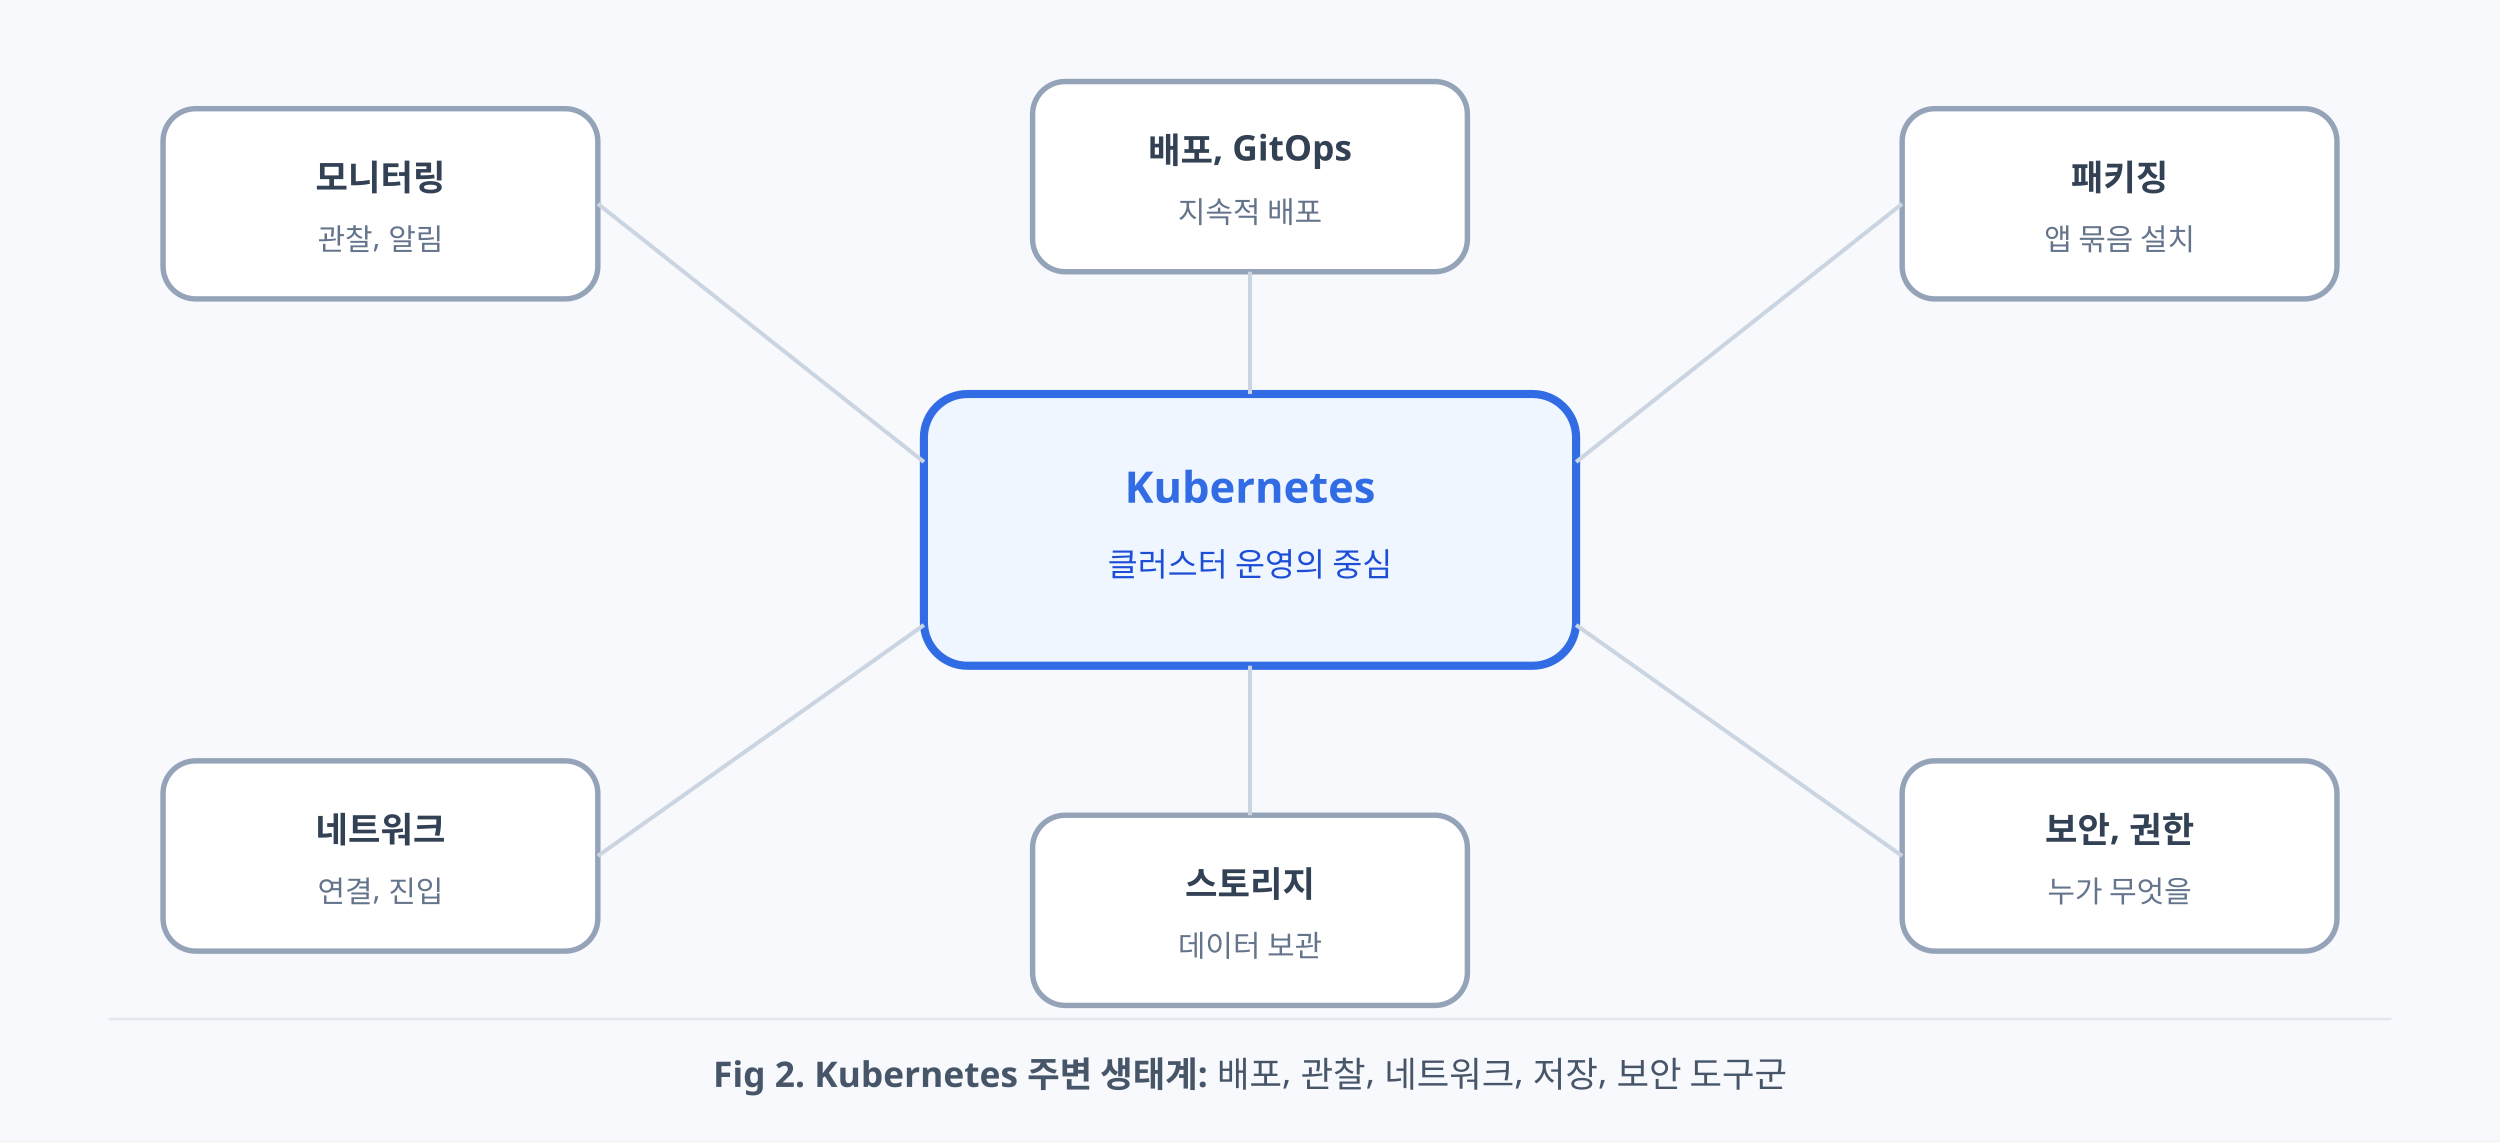
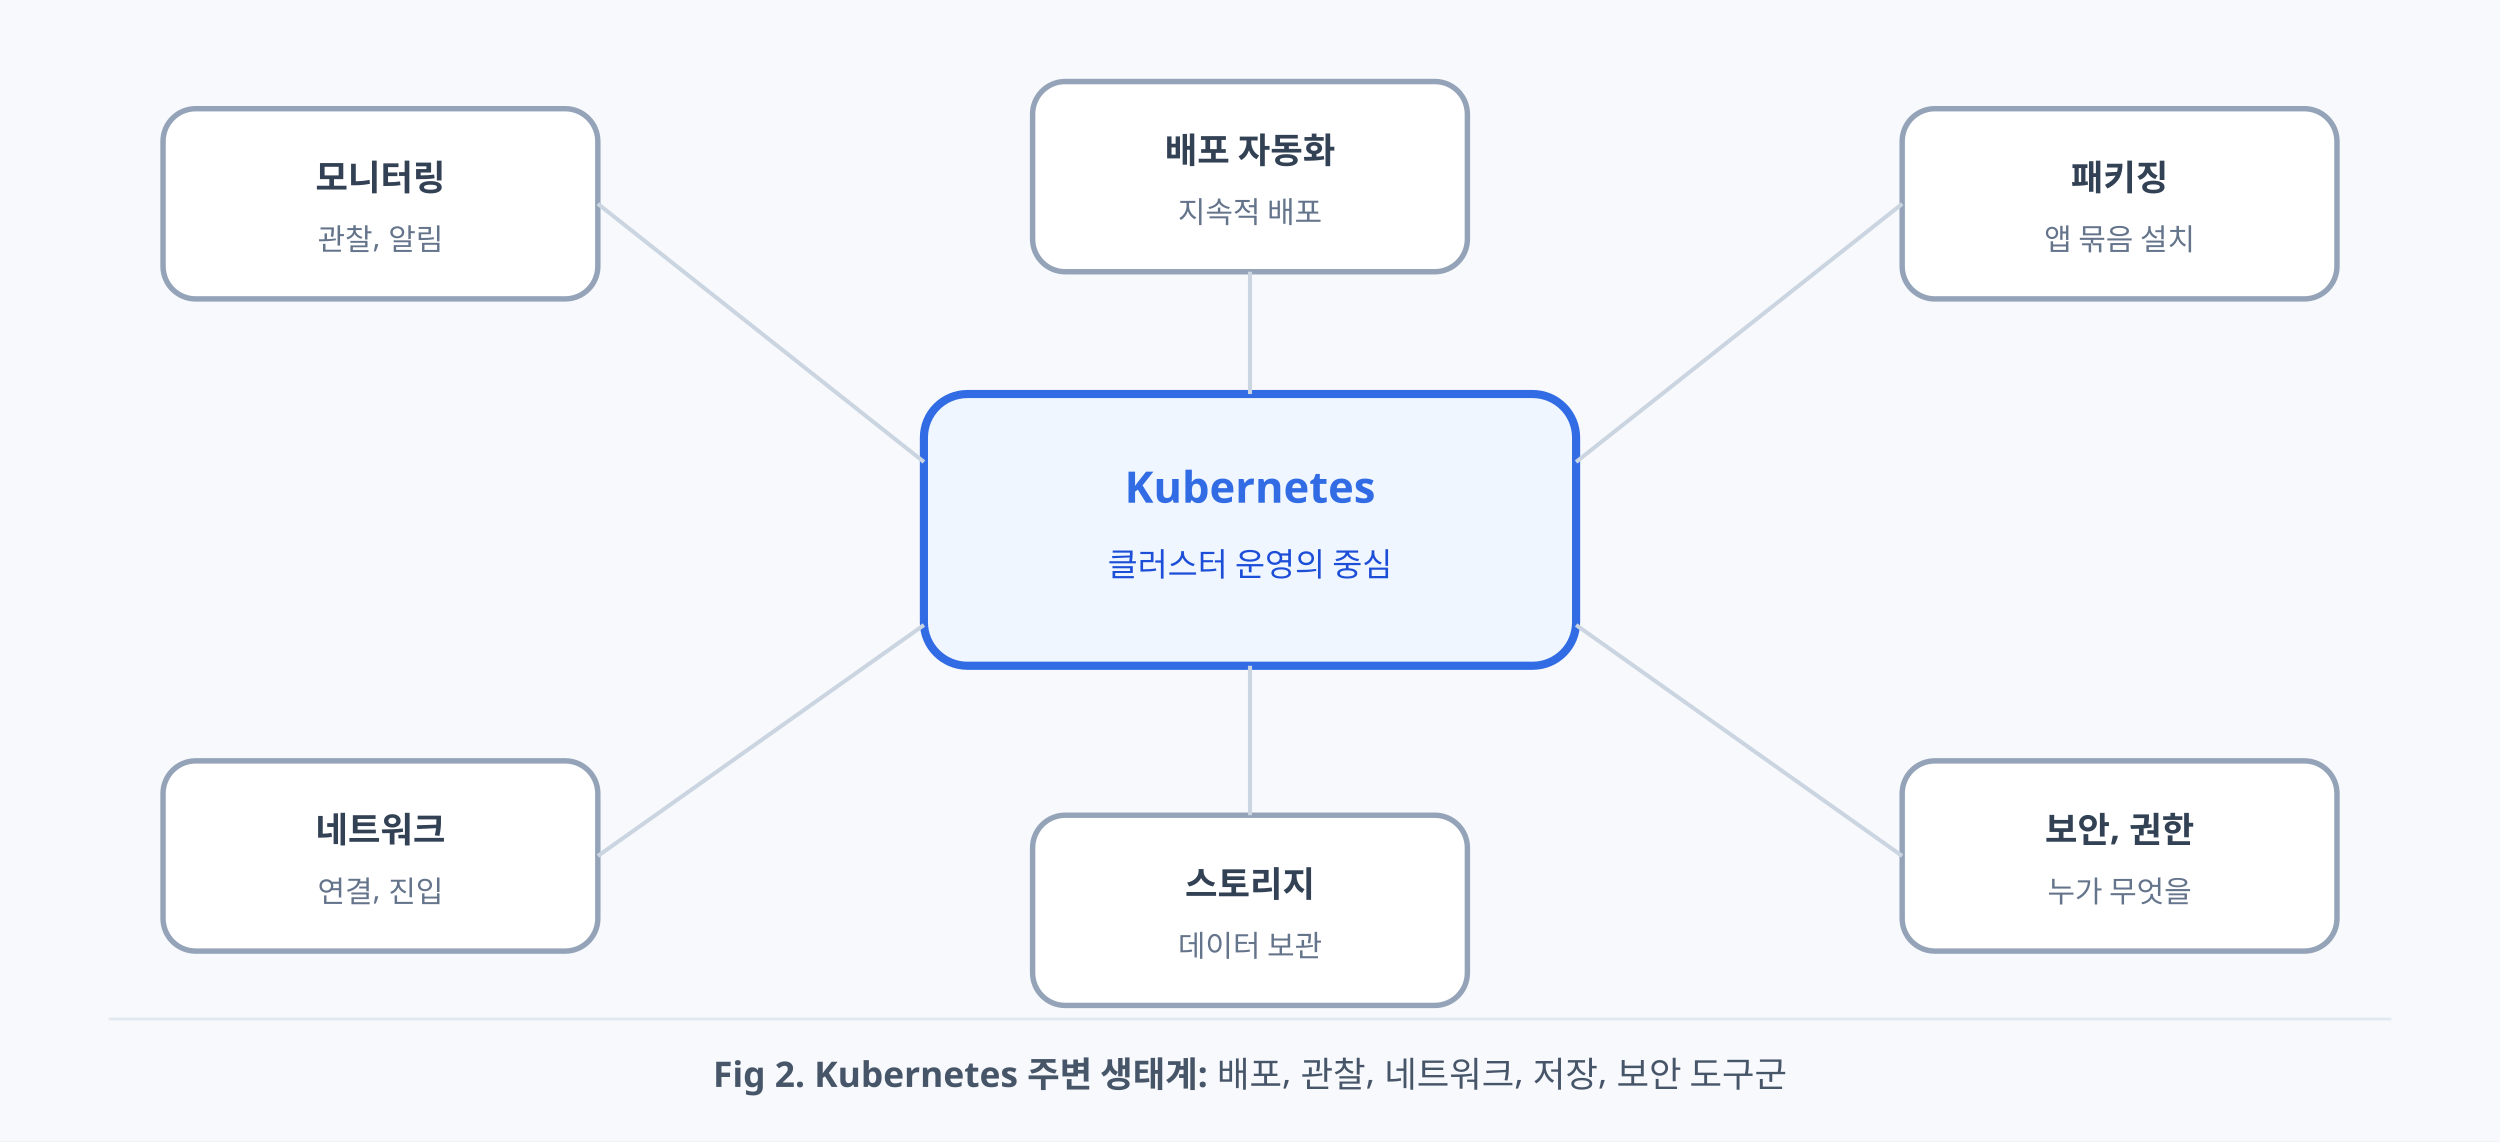
<svg xmlns="http://www.w3.org/2000/svg" width="920" height="420" viewBox="0 0 920 420">
  <rect width="920" height="420" fill="#F7F9FC" />
  <rect x="340" y="145" width="240" height="100" rx="16" fill="#EFF6FF" stroke="#326CE5" stroke-width="3" />
  <text x="460" y="185" text-anchor="middle" font-family="Apple SD Gothic Neo, Noto Sans KR, sans-serif" font-size="16" fill="#326CE5" font-weight="600">Kubernetes</text>
  <text x="460" y="212" text-anchor="middle" font-family="Apple SD Gothic Neo, Noto Sans KR, sans-serif" font-size="12" fill="#1D4ED8">클러스터 운영의 중심</text>
  <rect x="60" y="40" width="160" height="70" rx="12" fill="#FFFFFF" stroke="#94A3B8" stroke-width="2" />
  <text x="140" y="70" text-anchor="middle" font-family="Apple SD Gothic Neo, Noto Sans KR, sans-serif" font-size="13" fill="#334155" font-weight="600">모니터링</text>
  <text x="140" y="92" text-anchor="middle" font-family="Apple SD Gothic Neo, Noto Sans KR, sans-serif" font-size="11" fill="#64748B">관찰, 알림</text>
  <rect x="380" y="30" width="160" height="70" rx="12" fill="#FFFFFF" stroke="#94A3B8" stroke-width="2" />
-   <text x="460" y="60" text-anchor="middle" font-family="Apple SD Gothic Neo, Noto Sans KR, sans-serif" font-size="13" fill="#334155" font-weight="600">배포, GitOps</text>
+   <text x="460" y="60" text-anchor="middle" font-family="Apple SD Gothic Neo, Noto Sans KR, sans-serif" font-size="13" fill="#334155" font-weight="600">배포 자동화</text>
  <text x="460" y="82" text-anchor="middle" font-family="Apple SD Gothic Neo, Noto Sans KR, sans-serif" font-size="11" fill="#64748B">지속적 배포</text>
  <rect x="700" y="40" width="160" height="70" rx="12" fill="#FFFFFF" stroke="#94A3B8" stroke-width="2" />
  <text x="780" y="70" text-anchor="middle" font-family="Apple SD Gothic Neo, Noto Sans KR, sans-serif" font-size="13" fill="#334155" font-weight="600">패키징</text>
  <text x="780" y="92" text-anchor="middle" font-family="Apple SD Gothic Neo, Noto Sans KR, sans-serif" font-size="11" fill="#64748B">앱 묶음 설치</text>
  <rect x="60" y="280" width="160" height="70" rx="12" fill="#FFFFFF" stroke="#94A3B8" stroke-width="2" />
  <text x="140" y="310" text-anchor="middle" font-family="Apple SD Gothic Neo, Noto Sans KR, sans-serif" font-size="13" fill="#334155" font-weight="600">네트워크</text>
  <text x="140" y="332" text-anchor="middle" font-family="Apple SD Gothic Neo, Noto Sans KR, sans-serif" font-size="11" fill="#64748B">연결, 진입</text>
  <rect x="380" y="300" width="160" height="70" rx="12" fill="#FFFFFF" stroke="#94A3B8" stroke-width="2" />
  <text x="460" y="330" text-anchor="middle" font-family="Apple SD Gothic Neo, Noto Sans KR, sans-serif" font-size="13" fill="#334155" font-weight="600">스토리지</text>
  <text x="460" y="352" text-anchor="middle" font-family="Apple SD Gothic Neo, Noto Sans KR, sans-serif" font-size="11" fill="#64748B">데이터 보관</text>
  <rect x="700" y="280" width="160" height="70" rx="12" fill="#FFFFFF" stroke="#94A3B8" stroke-width="2" />
  <text x="780" y="310" text-anchor="middle" font-family="Apple SD Gothic Neo, Noto Sans KR, sans-serif" font-size="13" fill="#334155" font-weight="600">보안, 권한</text>
  <text x="780" y="332" text-anchor="middle" font-family="Apple SD Gothic Neo, Noto Sans KR, sans-serif" font-size="11" fill="#64748B">누가 무엇을</text>
  <line x1="220" y1="75" x2="340" y2="170" stroke="#CBD5E1" stroke-width="1.5" />
  <line x1="460" y1="100" x2="460" y2="145" stroke="#CBD5E1" stroke-width="1.5" />
  <line x1="700" y1="75" x2="580" y2="170" stroke="#CBD5E1" stroke-width="1.5" />
  <line x1="220" y1="315" x2="340" y2="230" stroke="#CBD5E1" stroke-width="1.5" />
  <line x1="460" y1="245" x2="460" y2="300" stroke="#CBD5E1" stroke-width="1.5" />
  <line x1="700" y1="315" x2="580" y2="230" stroke="#CBD5E1" stroke-width="1.5" />
  <line x1="40" y1="375" x2="880" y2="375" stroke="#E2E8F0" stroke-width="1" />
  <text x="460" y="400" text-anchor="middle" font-family="Apple SD Gothic Neo, Noto Sans KR, sans-serif" font-size="13" fill="#475569">
    <tspan font-weight="600">Fig 2. Kubernetes 주변 생태계:</tspan>
    <tspan> 배포, 관찰, 네트워크, 저장, 보안 도구군</tspan>
  </text>
</svg>
